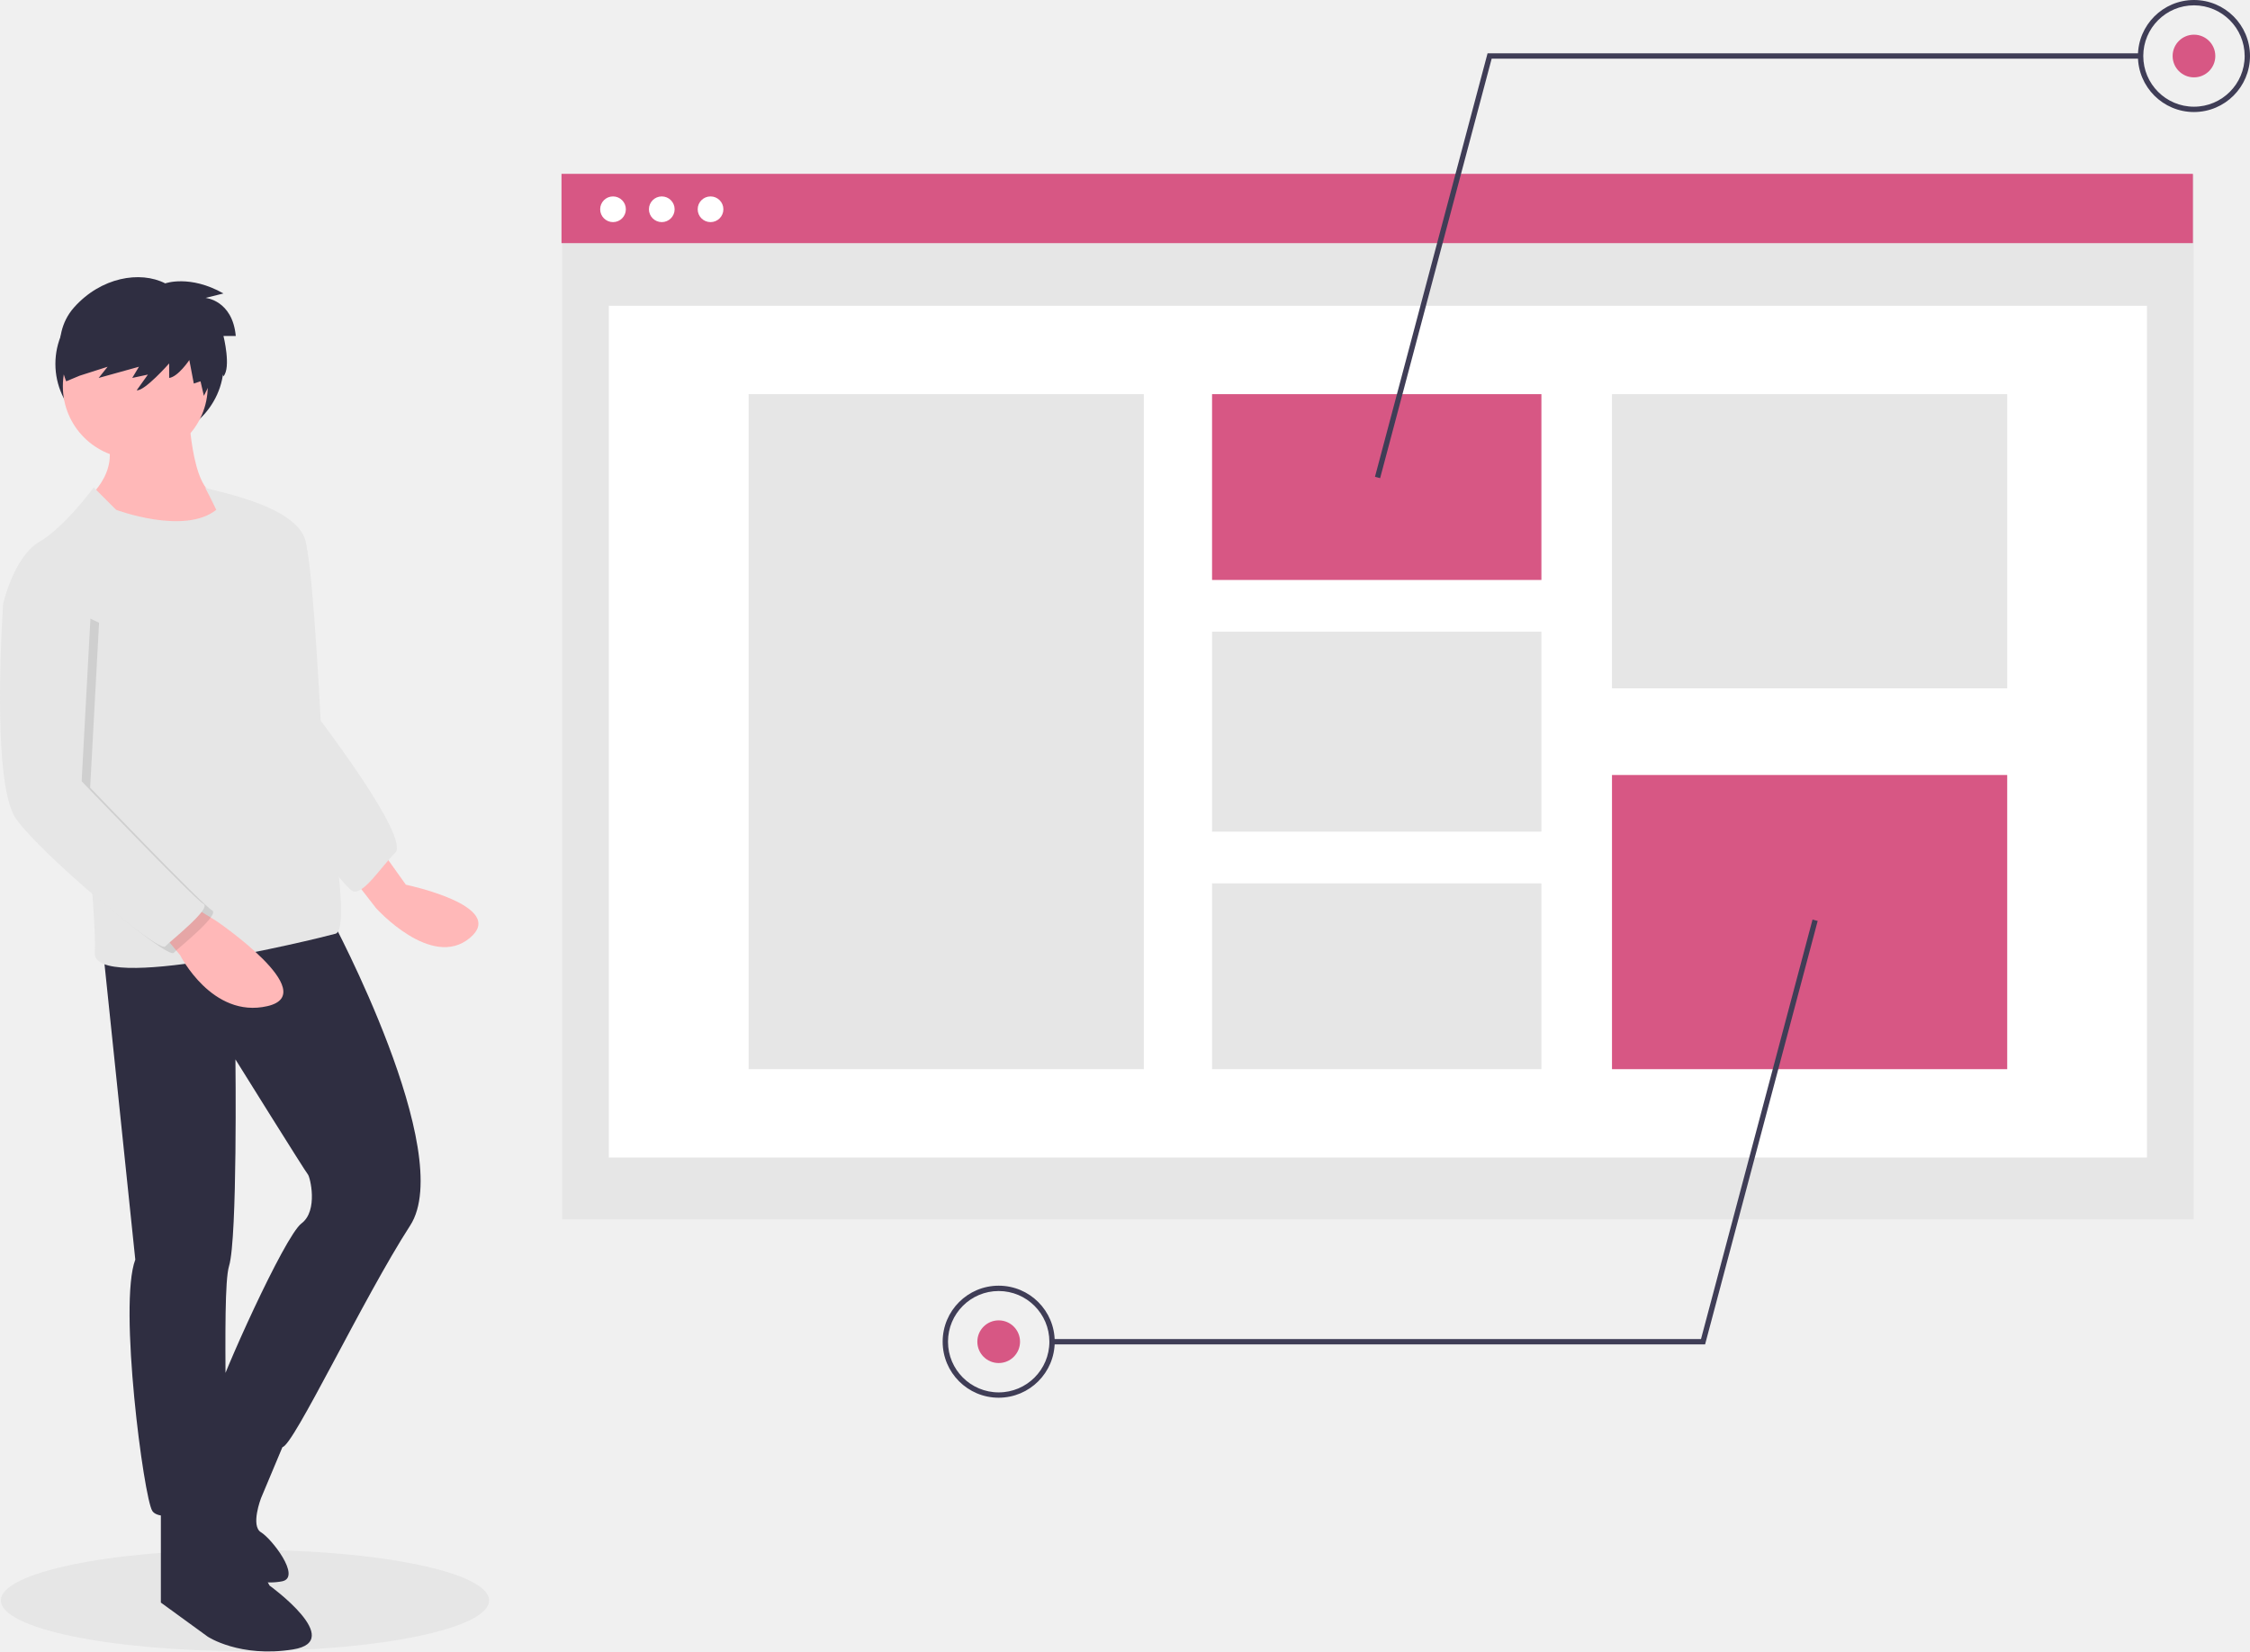
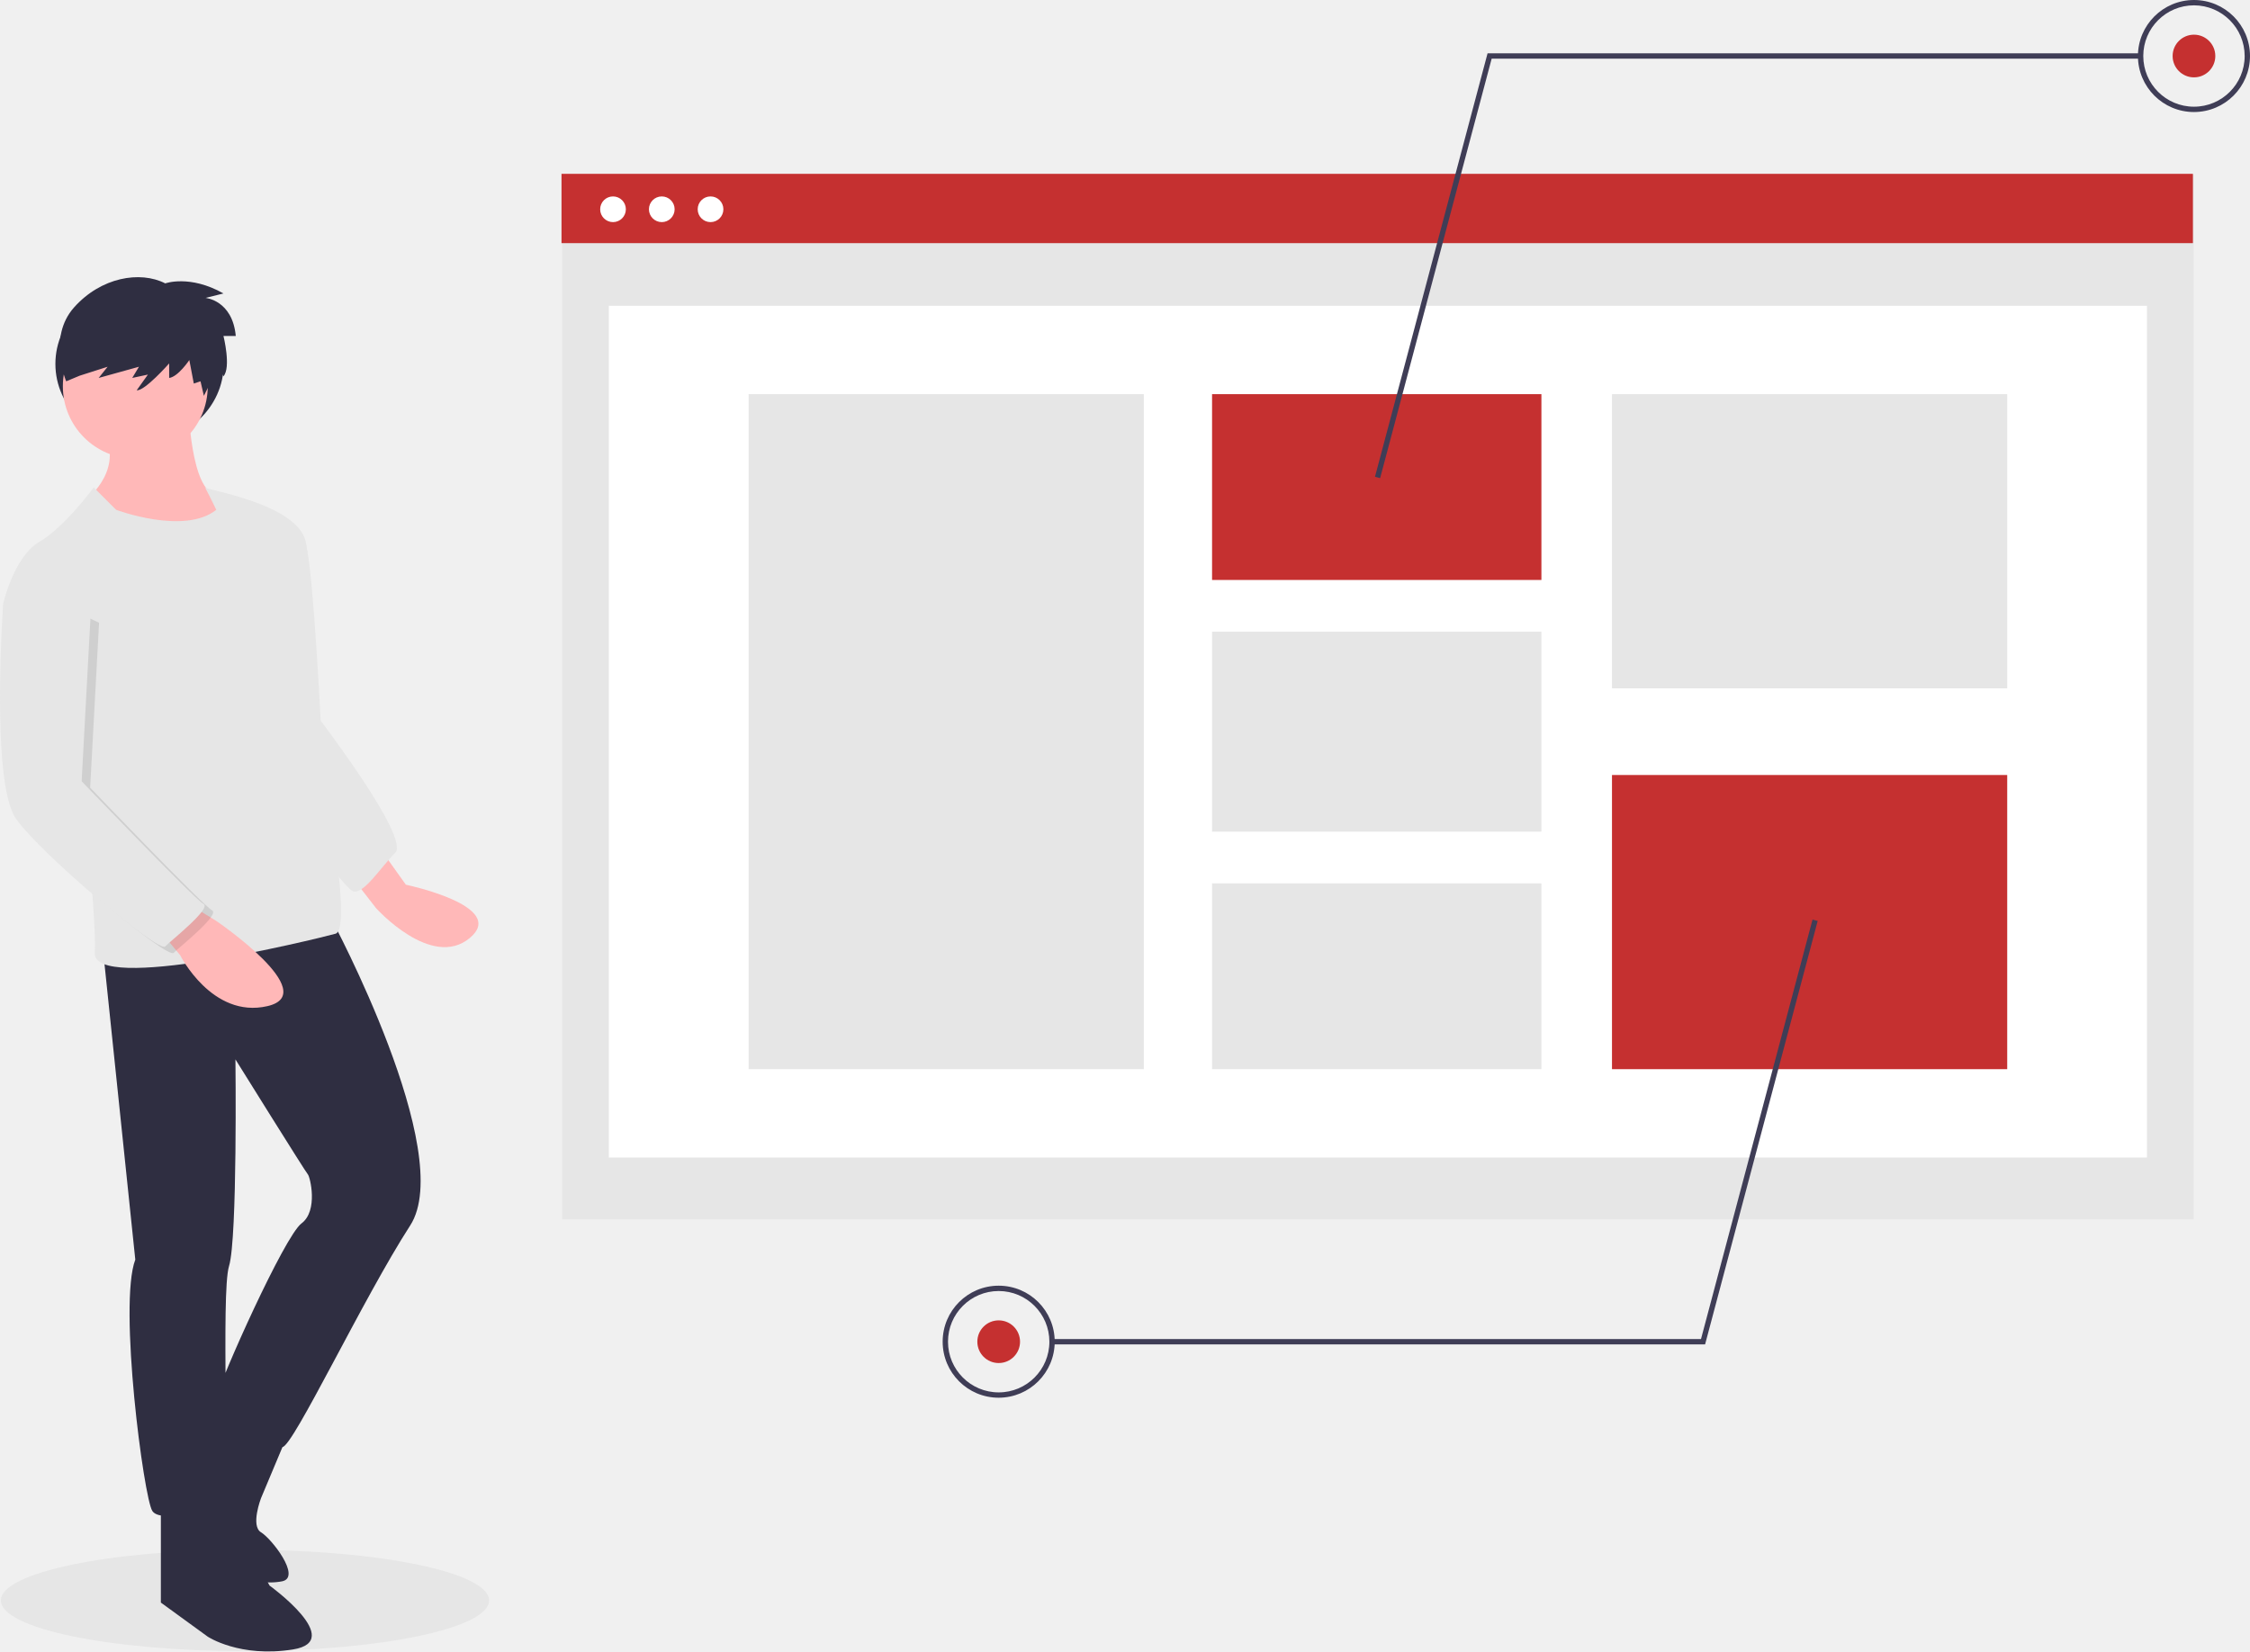
<svg xmlns="http://www.w3.org/2000/svg" id="be32c85c-9388-4a2b-a4e5-271574a5b9b2" data-name="Layer 1" width="888" height="651.932" viewBox="0 0 888 651.932">
  <ellipse cx="96.679" cy="631.793" rx="96.348" ry="20.007" fill="#e6e6e6" />
  <ellipse cx="55.079" cy="143.651" rx="33.216" ry="31.114" fill="#2f2e41" />
  <path d="M307.784,461.514l8.409,11.773s40.363,8.409,25.227,21.023-37-11.773-37-11.773L292.647,467.4Z" transform="translate(-156 -124.0341)" fill="#ffb8b8" />
  <path d="M264.056,327.81s10.932,0,13.454,15.136,5.045,65.591,5.045,65.591,35.318,46.25,29.432,52.136S299.375,477.491,295.17,475.809s-40.363-51.295-40.363-51.295Z" transform="translate(-156 -124.0341)" fill="#e6e6e6" />
  <path d="M230.42,284.923s.841,32.795,10.932,34.477,6.727,12.614,6.727,12.614-32.795,19.341-54.659,0l-4.205-10.091s15.136-10.932,8.409-26.068Z" transform="translate(-156 -124.0341)" fill="#ffb8b8" />
  <path d="M286.761,486.741s49.613,92.5,31.114,121.09S271.625,695.286,267.42,695.286s-27.75-11.773-26.068-19.341,26.909-63.909,33.636-68.954,3.364-18.5,2.523-19.341-28.591-45.409-28.591-45.409.841,70.636-2.523,81.568.841,89.136-3.364,92.5-23.545,9.25-26.909,4.205-13.454-81.568-6.727-99.227L196.784,500.195Z" transform="translate(-156 -124.0341)" fill="#2f2e41" />
  <path d="M241.352,711.263l21.023,38.682s30.273,21.864,9.25,25.227-33.636-5.045-33.636-5.045l-18.5-13.454V717.99Z" transform="translate(-156 -124.0341)" fill="#2f2e41" />
  <path d="M269.943,689.399,259.011,715.467s-4.205,10.932,0,13.454,15.977,17.659,8.409,19.341a24.638,24.638,0,0,1-4.621.459,46.726,46.726,0,0,1-33.971-13.824l-6.817-6.817s23.352-53.775,23.028-53.376S269.943,689.399,269.943,689.399Z" transform="translate(-156 -124.0341)" fill="#2f2e41" />
  <circle cx="53.398" cy="152.48" r="28.591" fill="#ffb8b8" />
  <path d="M193,316.457l8.83,8.83s26.909,10.091,39.523,0c0,0-4.625-9.67-4.625-8.83s36.579,6.307,39.943,21.443-2.523,41.204-2.523,41.204,23.545,111,14.295,113.522-95.863,23.545-95.022,7.568-6.727-81.568-6.727-81.568l-29.432-56.341s4.205-18.5,14.295-24.386S193,316.457,193,316.457Z" transform="translate(-156 -124.0341)" fill="#e6e6e6" />
  <path d="M230.42,480.855l10.932,6.727s42.045,28.591,20.182,33.636-34.477-20.182-34.477-20.182l-8.409-10.091Z" transform="translate(-156 -124.0341)" fill="#ffb8b8" />
  <path d="M168.193,357.241l-7.568,7.568s-5.045,70.636,5.045,84.932,56.341,52.977,58.863,50.454,18.5-15.136,15.136-16.818-48.085-48.41-48.085-48.41l3.517-65.112Z" transform="translate(-156 -124.0341)" opacity="0.1" />
  <path d="M164.83,354.719l-7.568,7.568s-5.045,70.636,5.045,84.932,56.341,52.977,58.863,50.454,18.5-15.136,15.136-16.818S188.221,432.444,188.221,432.444l3.517-65.112Z" transform="translate(-156 -124.0341)" fill="#e6e6e6" />
  <path d="M221.222,235.903s9.719-3.534,22.972,3.976l-7.068,1.767s10.602.884,11.928,15.02h-4.859s3.092,12.369,0,15.903l-1.988-3.755L236.463,280.3l-1.325-5.743-2.651.884-1.767-9.277s-4.418,6.626-7.952,7.068v-5.743s-9.719,11.044-12.811,10.602l4.418-6.185-6.185,1.325,2.651-4.418L194.937,273.232l3.534-4.418-11.044,3.534-5.301,2.209s-7.51-17.229,3.092-29.156S211.282,230.823,221.222,235.903Z" transform="translate(-156 -124.0341)" fill="#2f2e41" />
  <rect x="221.885" y="68.991" width="643.862" height="412.358" fill="#e6e6e6" />
  <rect x="240.296" y="120.711" width="607.039" height="336.243" fill="#fff" />
-   <rect x="221.61" y="68.626" width="643.862" height="27.354" fill="#d75784" />
+   <rect x="221.61" y="68.626" width="643.862" height="27.354" fill="#c53030" />
  <circle cx="241.937" cy="82.611" r="5.07" fill="#fff" />
  <circle cx="261.181" cy="82.611" r="5.07" fill="#fff" />
  <circle cx="280.425" cy="82.611" r="5.07" fill="#fff" />
  <rect x="295.454" y="155.599" width="155.981" height="266.467" fill="#e6e6e6" />
-   <rect x="478.36" y="155.599" width="129.984" height="73.348" fill="#d75784" />
+   <rect x="478.36" y="155.599" width="129.984" height="73.348" fill="#c53030" />
  <rect x="478.36" y="249.373" width="129.984" height="78.919" fill="#e6e6e6" />
  <rect x="478.36" y="348.718" width="129.984" height="73.348" fill="#e6e6e6" />
  <rect x="636.198" y="155.599" width="155.981" height="116.125" fill="#e6e6e6" />
-   <rect x="636.198" y="305.941" width="155.981" height="116.125" fill="#d75784" />
+   <rect x="636.198" y="305.941" width="155.981" height="116.125" fill="#c53030" />
  <polygon points="544.691 188.755 542.655 188.214 587.089 21.06 844.827 21.06 844.827 23.166 588.708 23.166 544.691 188.755" fill="#3f3d56" />
  <path d="M1021.887,168.26A22.113,22.113,0,1,1,1044,146.147,22.138,22.138,0,0,1,1021.887,168.26Zm0-42.12a20.007,20.007,0,1,0,20.007,20.007A20.03,20.03,0,0,0,1021.887,126.14Z" transform="translate(-156 -124.0341)" fill="#3f3d56" />
-   <circle cx="865.887" cy="22.113" r="8.424" fill="#d75784" />
+   <circle cx="865.887" cy="22.113" r="8.424" fill="#c53030" />
  <polygon points="672.947 530.706 415.208 530.706 415.208 528.6 671.328 528.6 715.345 363.01 717.381 363.551 672.947 530.706" fill="#3f3d56" />
  <path d="M550.149,675.8a22.113,22.113,0,1,1,22.113-22.113A22.138,22.138,0,0,1,550.149,675.8Zm0-42.12a20.007,20.007,0,1,0,20.007,20.007A20.03,20.03,0,0,0,550.149,633.68Z" transform="translate(-156 -124.0341)" fill="#3f3d56" />
-   <circle cx="394.149" cy="529.653" r="8.424" fill="#d75784" />
+   <circle cx="394.149" cy="529.653" r="8.424" fill="#c53030" />
</svg>
